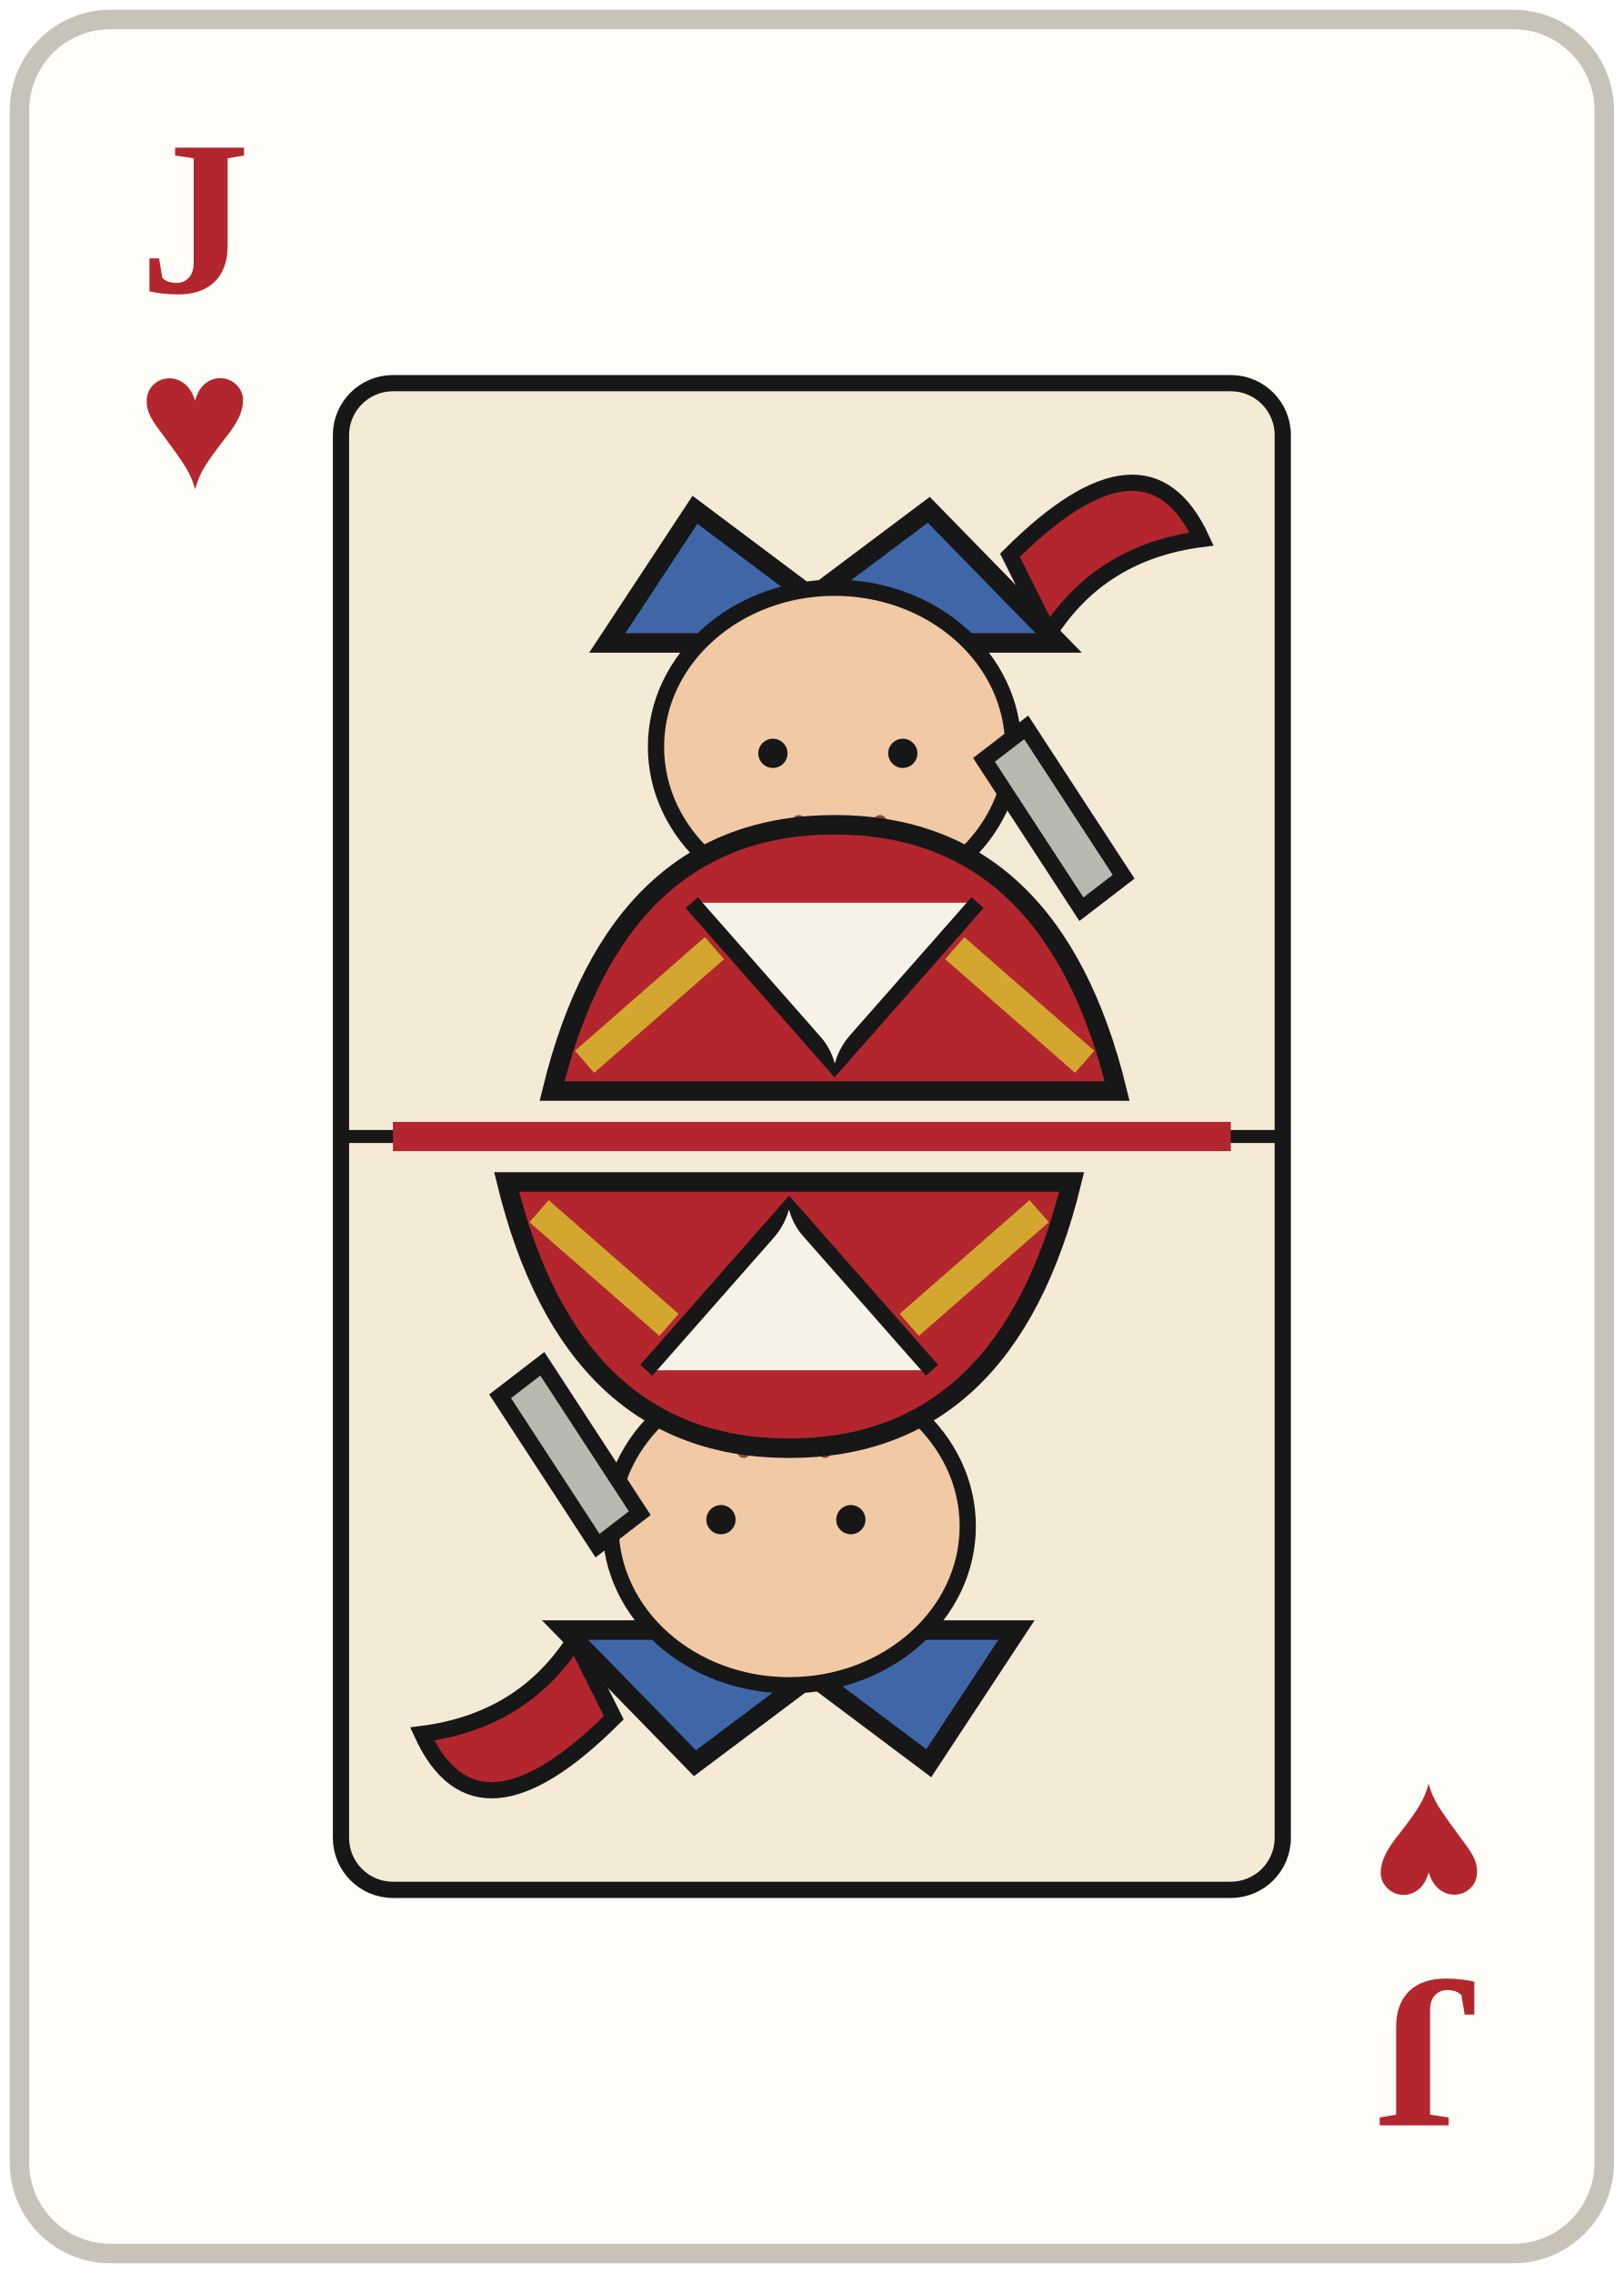
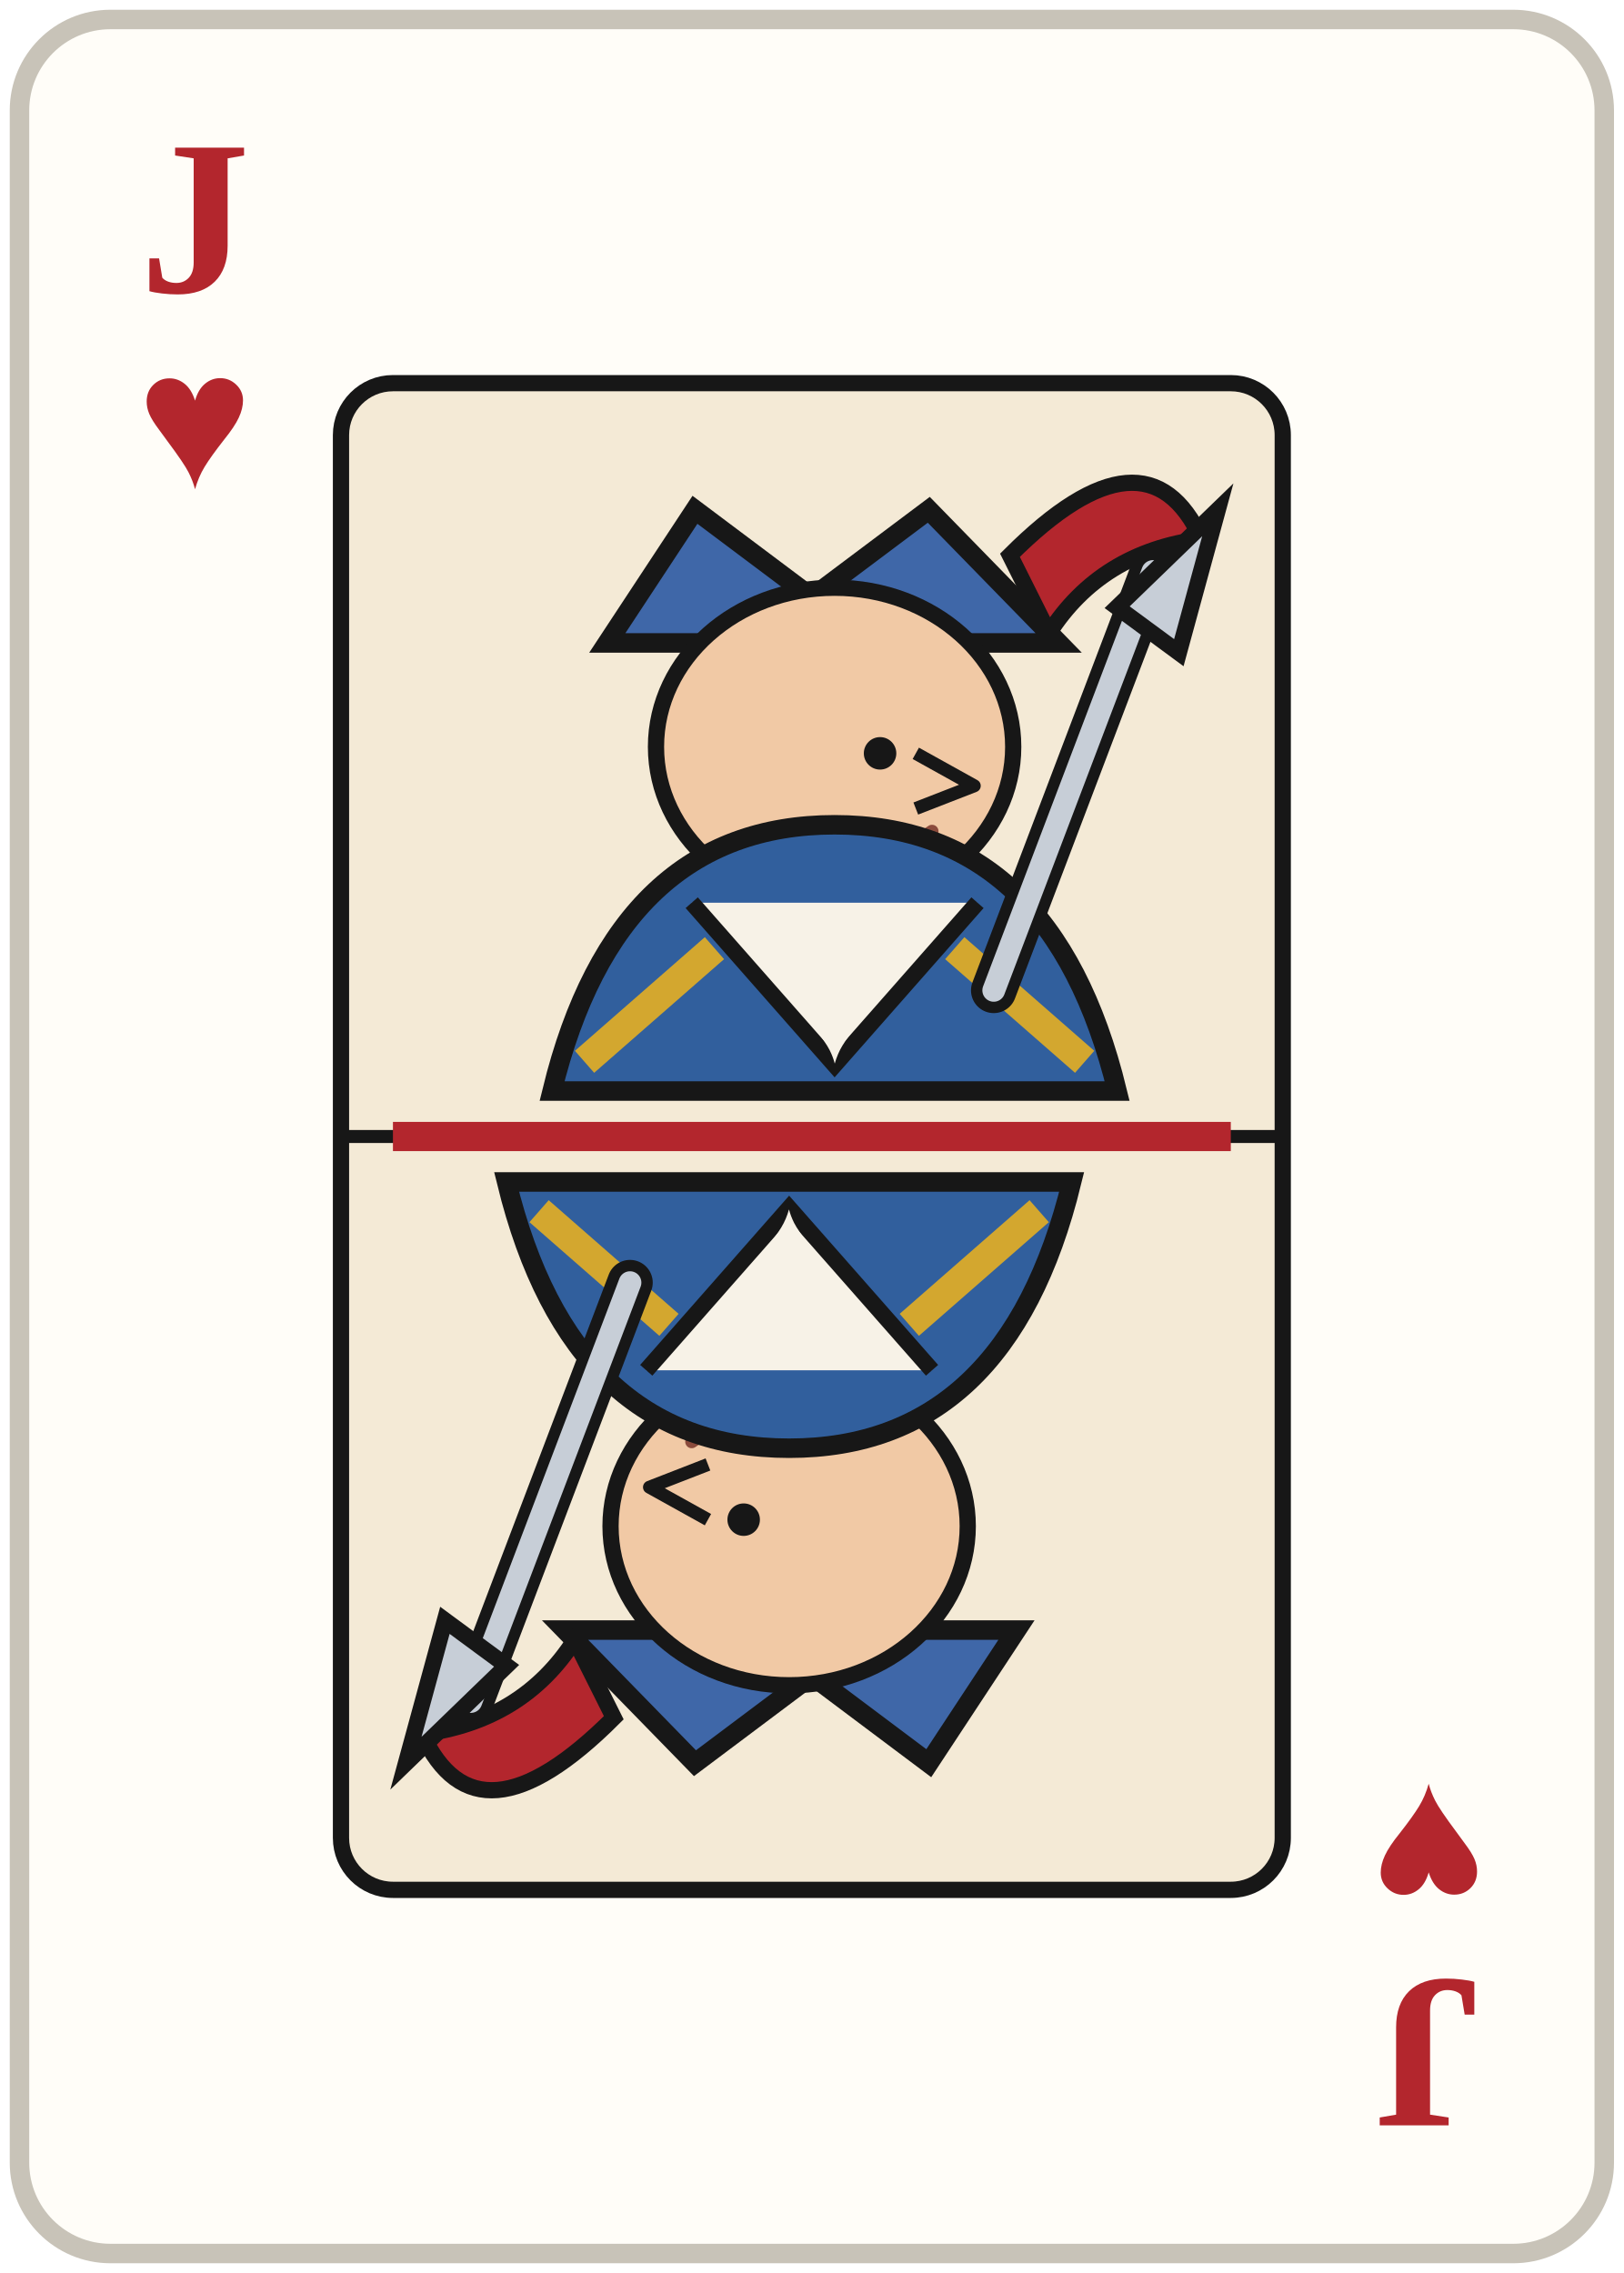
<svg xmlns="http://www.w3.org/2000/svg" width="500" height="700" viewBox="0 0 500 700">
  <rect x="6" y="6" width="488" height="688" rx="28" fill="#fffdf8" stroke="#c8c3b8" stroke-width="6" />
  <g fill="#b3262d" text-anchor="middle" font-family="Georgia, 'Times New Roman', serif">
    <text x="60" y="90" font-size="68" font-weight="700">J</text>
    <text x="60" y="150" font-size="60">♥</text>
  </g>
  <g transform="rotate(180 250 350)" fill="#b3262d" text-anchor="middle" font-family="Georgia, 'Times New Roman', serif">
    <text x="60" y="90" font-size="68" font-weight="700">J</text>
    <text x="60" y="150" font-size="60">♥</text>
  </g>
  <defs>
    <clipPath id="court-window">
      <rect x="105" y="118" width="290" height="464" rx="16" />
    </clipPath>
  </defs>
  <rect x="105" y="118" width="290" height="464" rx="16" fill="#f4ead6" stroke="#171717" stroke-width="5" />
  <g clip-path="url(#court-window)">
    <g>
      <path d="M187 198 214 157 250 184 286 157 326 198Z" fill="#3f67a8" stroke="#171717" stroke-width="6" />
      <path d="M311 171q42-42 59-5-31 4-47 29Z" fill="#b3262d" stroke="#171717" stroke-width="5" />
      <path d="M216 218q13-45 91-9-30-7-48-25-18 22-43 34Z" fill="#51372b" />
      <ellipse cx="257" cy="230" rx="55" ry="49" fill="#f1c9a5" stroke="#171717" stroke-width="5" />
-       <circle cx="238" cy="232" r="4.5" fill="#171717" />
-       <circle cx="278" cy="232" r="4.5" fill="#171717" />
-       <path d="M246 253q12 9 25 0" fill="none" stroke="#8b4b3c" stroke-width="4" stroke-linecap="round" />
-       <path d="M170 336q20-82 87-82t87 82Z" fill="#b3262d" stroke="#171717" stroke-width="6" />
+       <circle cx="271" cy="232" r="5" fill="#171717" />
+       <path d="M282 232 300 242 282 249" fill="#f1c9a5" stroke="#171717" stroke-width="4" stroke-linejoin="round" />
+       <path d="M263 258q13 6 24-2" fill="none" stroke="#8b4b3c" stroke-width="4" stroke-linecap="round" />
+       <path d="M170 336q20-82 87-82t87 82Z" fill="#315f9d" stroke="#171717" stroke-width="6" />
      <path d="M213 278 257 328 301 278" fill="#f7f2e7" stroke="#171717" stroke-width="5" />
      <path d="M180 327 220 292M334 327 294 292" stroke="#d3a72f" stroke-width="9" />
-       <path d="M316 224 346 270 333 280 303 234Z" fill="#b9b9b2" stroke="#171717" stroke-width="5" />
+       <path d="M306 305 355 176" stroke="#171717" stroke-width="14" stroke-linecap="round" />
+       <path d="M306 305 355 176" stroke="#c7ced7" stroke-width="7" stroke-linecap="round" />
+       <path d="M344 187 375 157 363 201Z" fill="#c7ced7" stroke="#171717" stroke-width="5" />
      <text x="257" y="327" fill="#f7f2e7" text-anchor="middle" font-family="Georgia, 'Times New Roman', serif" font-size="48">♥</text>
    </g>
    <g transform="rotate(180 250 350)">
      <g>
        <path d="M187 198 214 157 250 184 286 157 326 198Z" fill="#3f67a8" stroke="#171717" stroke-width="6" />
        <path d="M311 171q42-42 59-5-31 4-47 29Z" fill="#b3262d" stroke="#171717" stroke-width="5" />
        <path d="M216 218q13-45 91-9-30-7-48-25-18 22-43 34Z" fill="#51372b" />
        <ellipse cx="257" cy="230" rx="55" ry="49" fill="#f1c9a5" stroke="#171717" stroke-width="5" />
-         <circle cx="238" cy="232" r="4.5" fill="#171717" />
-         <circle cx="278" cy="232" r="4.5" fill="#171717" />
-         <path d="M246 253q12 9 25 0" fill="none" stroke="#8b4b3c" stroke-width="4" stroke-linecap="round" />
-         <path d="M170 336q20-82 87-82t87 82Z" fill="#b3262d" stroke="#171717" stroke-width="6" />
+         <circle cx="271" cy="232" r="5" fill="#171717" />
+         <path d="M282 232 300 242 282 249" fill="#f1c9a5" stroke="#171717" stroke-width="4" stroke-linejoin="round" />
+         <path d="M263 258q13 6 24-2" fill="none" stroke="#8b4b3c" stroke-width="4" stroke-linecap="round" />
+         <path d="M170 336q20-82 87-82t87 82Z" fill="#315f9d" stroke="#171717" stroke-width="6" />
        <path d="M213 278 257 328 301 278" fill="#f7f2e7" stroke="#171717" stroke-width="5" />
        <path d="M180 327 220 292M334 327 294 292" stroke="#d3a72f" stroke-width="9" />
-         <path d="M316 224 346 270 333 280 303 234Z" fill="#b9b9b2" stroke="#171717" stroke-width="5" />
+         <path d="M306 305 355 176" stroke="#171717" stroke-width="14" stroke-linecap="round" />
+         <path d="M306 305 355 176" stroke="#c7ced7" stroke-width="7" stroke-linecap="round" />
+         <path d="M344 187 375 157 363 201Z" fill="#c7ced7" stroke="#171717" stroke-width="5" />
        <text x="257" y="327" fill="#f7f2e7" text-anchor="middle" font-family="Georgia, 'Times New Roman', serif" font-size="48">♥</text>
      </g>
    </g>
  </g>
  <path d="M105 350h290" stroke="#171717" stroke-width="4" />
  <path d="M121 350h258" stroke="#b3262d" stroke-width="9" />
</svg>
